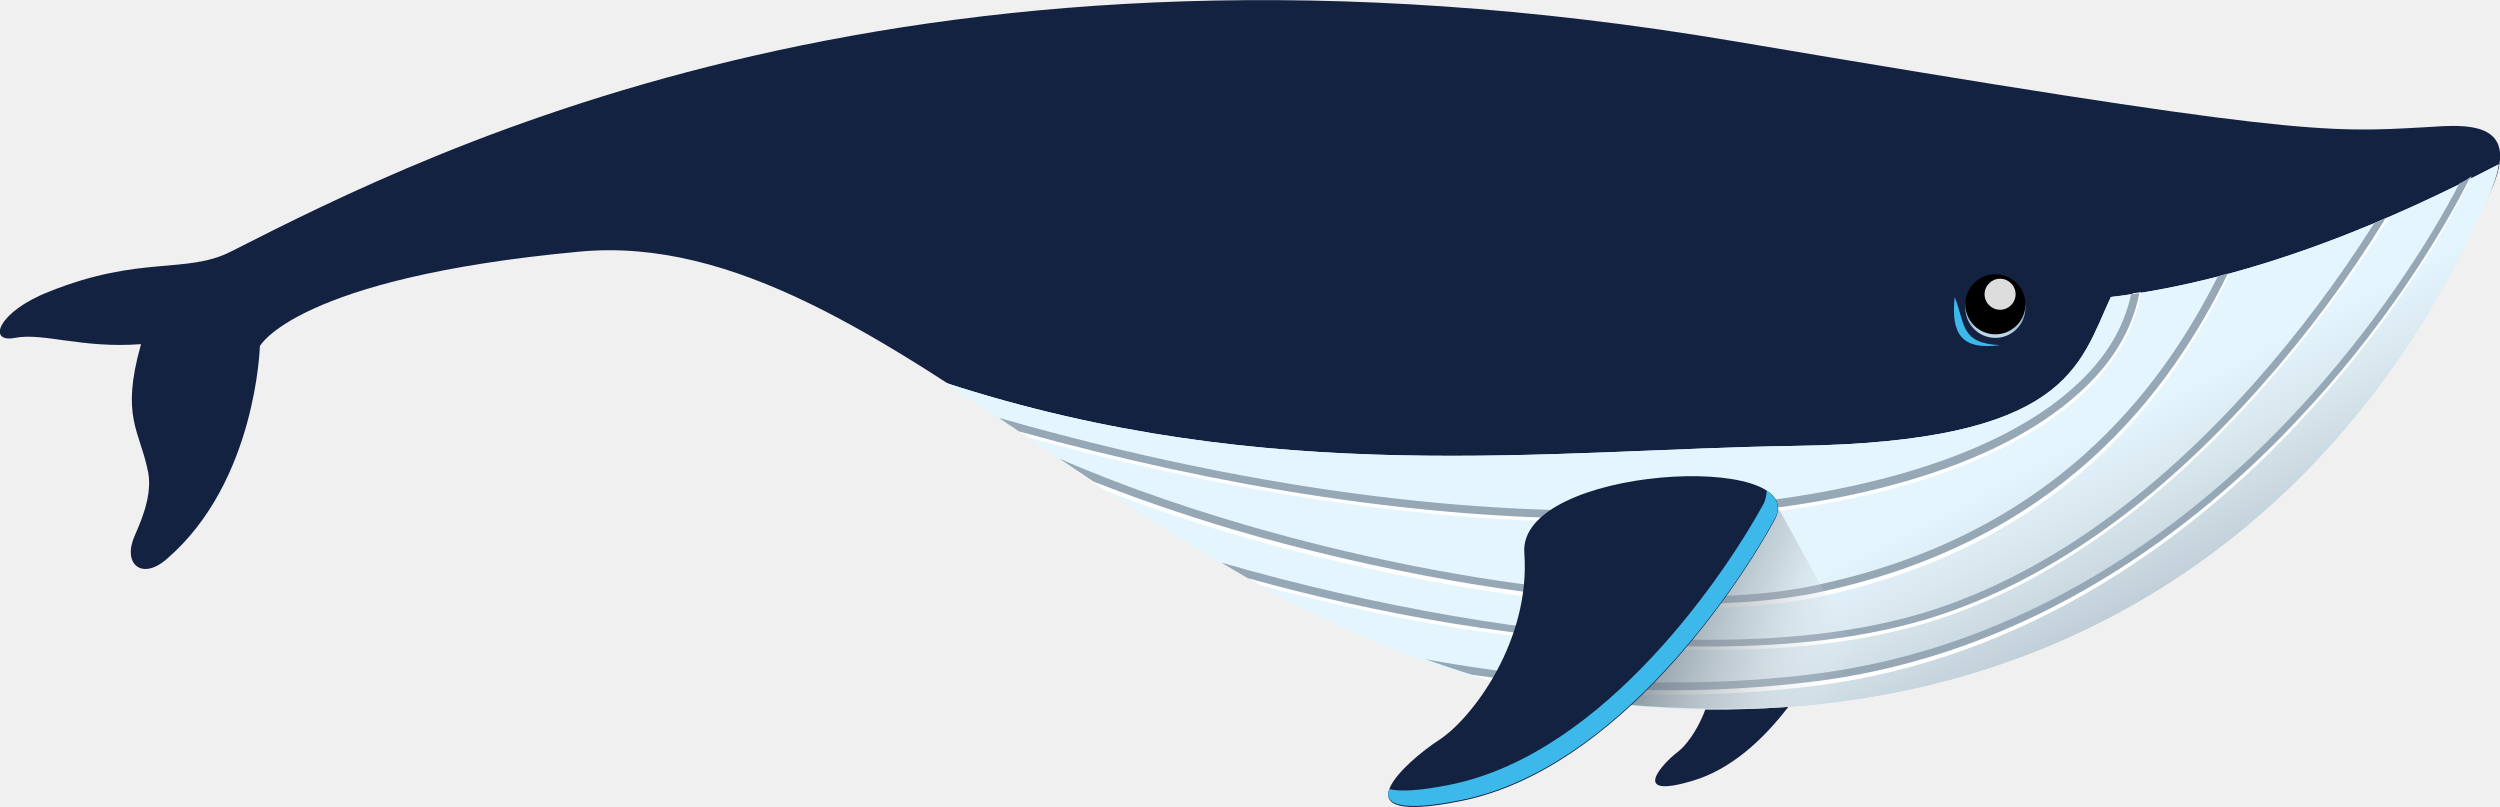
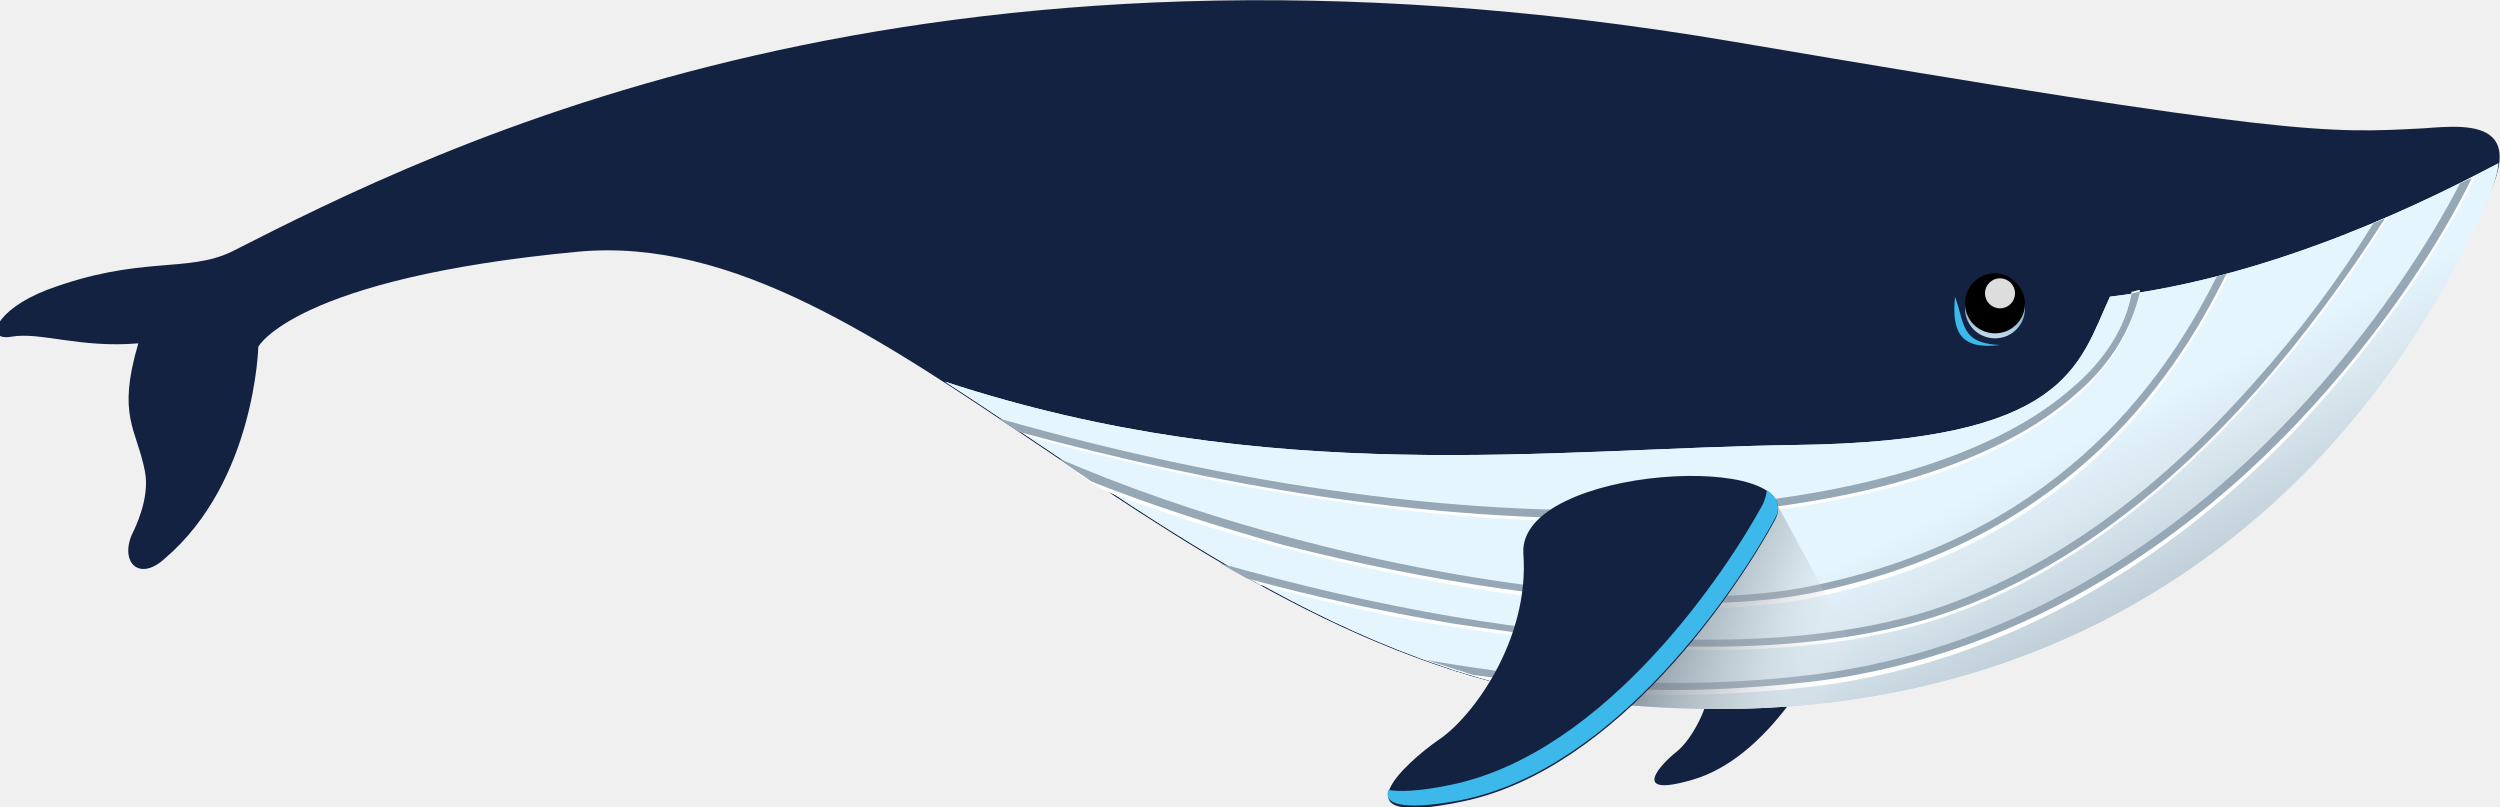
- <svg xmlns="http://www.w3.org/2000/svg" id="master-artboard" width="1272.7" height="410.8" viewBox="0 0 1272.7 410.8">
-   <defs>
-     <style>
-       .cls-1, .cls-9 {
-         fill: #142242;
-       }
- 
-       .cls-2 {
-         fill: url(#linear-gradient);
-       }
- 
-       .cls-3 {
-         fill: url(#linear-gradient-3);
-       }
- 
-       .cls-4 {
-         fill: #dedddd;
-       }
- 
-       .cls-5 {
-         fill: #fff;
-       }
- 
-       .cls-6 {
-         fill: #96a7b6;
-       }
- 
-       .cls-7 {
-         fill: url(#linear-gradient-4);
-       }
- 
-       .cls-8 {
-         fill: #3cb9ea;
-       }
- 
-       .cls-9 {
-         opacity: 0.69;
-         isolation: isolate;
-       }
-     </style>
-     <linearGradient id="linear-gradient" x1="1694.21" y1="391.45" x2="1728.19" y2="325.33" gradientTransform="matrix(4.62, 0, 0, -4.62, -6924.73, 2079.47)" gradientUnits="userSpaceOnUse">
-       <stop offset="0.68" stop-color="#e4f5fd" />
-       <stop offset="0.77" stop-color="#dbe9f1" />
-       <stop offset="0.91" stop-color="#c5d3dc" />
-       <stop offset="0.99" stop-color="#b5c4cd" />
+ <svg xmlns="http://www.w3.org/2000/svg" version="1.1" id="master-artboard" x="0px" y="0px" viewBox="0 0 150 48.4" style="enable-background:new 0 0 150 48.4;" xml:space="preserve">
+   <style type="text/css">
+ 	.st0{fill:#142242;}
+ 	.st1{fill:url(#SVGID_1_);}
+ 	.st2{fill:url(#SVGID_2_);}
+ 	.st3{fill:url(#SVGID_3_);}
+ 	.st4{fill:#DEDDDD;}
+ 	.st5{fill:#FFFFFF;}
+ 	.st6{fill:#96A7B6;}
+ 	.st7{fill:url(#SVGID_4_);}
+ 	.st8{fill:#3CB9EA;}
+ 	.st9{opacity:0.69;fill:#142242;enable-background:new    ;}
+ </style>
+   <g>
+     <path class="st0" d="M110.1,37.5c-0.9,2.1-4,8-8.6,9.3c-3.8,1.1-1.8-1-0.9-1.7c0.9-0.7,2.5-3.3,2-5.8   C102.3,36.7,111,35.4,110.1,37.5z" />
+     <path class="st0" d="M13.9,15.1C26.3,8.8,55.2-5.8,104,2.5c33.5,5.7,35.6,5.5,41.4,5.2c2.8-0.2,7.7-0.8,1.8,7.5   c-5.9,8.3-24.5,29.7-50.7,27c-26.2-2.7-43.2-28.8-61.8-27.1c-17,1.6-19.2,5.7-19.2,5.7s-0.2,8.1-5.6,12.7c-1.5,1.4-2.7,0.3-2-1.4   c0.2-0.4,1.1-2.2,0.8-3.8c-0.5-2.6-1.7-3.3-0.4-7.7c-3.5,0.3-5.9-0.7-7.6-0.4c-1.7,0.3-1-1.6,2.1-2.8C8.4,15.3,11.2,16.4,13.9,15.1   z" />
+     <linearGradient id="SVGID_1_" gradientUnits="userSpaceOnUse" x1="1526.57" y1="-284.647" x2="1530.574" y2="-276.855" gradientTransform="matrix(4.62 0 0 4.62 -6953.525 1323.563)">
+       <stop offset="0.68" style="stop-color:#E4F5FD" />
+       <stop offset="0.77" style="stop-color:#DBE9F1" />
+       <stop offset="0.91" style="stop-color:#C5D3DC" />
+       <stop offset="0.99" style="stop-color:#B5C4CD" />
    </linearGradient>
-     <linearGradient id="linear-gradient-3" x1="1732.11" y1="376.82" x2="1731.56" y2="370.33" gradientTransform="matrix(4.62, 0, 0, -4.62, -6924.73, 2079.47)" gradientUnits="userSpaceOnUse">
-       <stop offset="0" stop-color="#599abc" />
-       <stop offset="0.18" stop-color="#639fc0" />
-       <stop offset="0.48" stop-color="#7dadca" />
-       <stop offset="0.85" stop-color="#a8c9de" />
-       <stop offset="0.98" stop-color="#bdd7e8" />
+     <path class="st1" d="M126.6,17.8c-1.9,4.1-2.5,8.7-18.9,8.9c-14.7,0.2-31.5,2.6-51-3.8c11.5,7.4,24,17.6,39.8,19.3   c26.2,2.7,43-10.9,51.1-26.8c1.4-2.8,2.2-4.4,2.3-5.6C146.1,11.8,136.7,16.6,126.6,17.8z" />
+     <linearGradient id="SVGID_2_" gradientUnits="userSpaceOnUse" x1="1526.57" y1="-284.647" x2="1530.574" y2="-276.855" gradientTransform="matrix(4.62 0 0 4.62 -6953.525 1323.563)">
+       <stop offset="0.68" style="stop-color:#E4F5FD" />
+       <stop offset="0.77" style="stop-color:#DBE9F1" />
+       <stop offset="0.91" style="stop-color:#C5D3DC" />
+       <stop offset="0.99" style="stop-color:#B5C4CD" />
    </linearGradient>
-     <linearGradient id="linear-gradient-4" x1="1689.28" y1="343.15" x2="1719.63" y2="331.34" gradientTransform="matrix(4.62, 0, 0, -4.62, -6924.73, 2079.47)" gradientUnits="userSpaceOnUse">
-       <stop offset="0.01" stop-color="#52626c" />
-       <stop offset="0.18" stop-color="#66747e" stop-opacity="0.8" />
-       <stop offset="0.54" stop-color="#a5acb3" stop-opacity="0.39" />
-       <stop offset="0.87" stop-color="#fff" stop-opacity="0" />
-     </linearGradient>
-   </defs>
-   <g>
-     <path class="cls-1" d="M997.2,516.3c-7.4,17.6-33.7,67.5-73,79-32.3,9.7-15.3-8.8-7.4-14.8s20.8-27.7,17.1-49.4S1004.6,498.3,997.2,516.3Z" transform="translate(-62.6 -197.8)" />
-     <path class="cls-1" d="M180.1,325.9c105.4-53.6,351.2-177,764.8-107.2,284.2,48.1,301.8,46.7,351.7,43.9,23.6-1.4,65.2-6.9,15.3,63.8s-208,252.3-430.2,229.2S515.2,311.1,357.6,325.9C213.4,339.3,194.9,374,194.9,374s-1.8,68.9-47.1,108.1c-12.9,11.6-23.1,2.8-16.6-11.6,1.4-3.7,9.2-18.9,6.9-31.9-4.2-21.7-14.3-28.2-3.7-65.6-30,2.3-49.9-6-64.2-3.2s-8.8-13.4,17.6-23.6C133.9,327.7,157.5,337.4,180.1,325.9Z" transform="translate(-62.6 -197.8)" />
-     <path class="cls-2" d="M1137.2,349c-16.2,34.7-21.3,73.9-160.8,75.8-124.8,1.8-267.6,21.7-433-32.3C640.9,455.3,746.7,542.2,881.2,556c222.3,23.1,364.6-92.4,433.5-227.4,12-23.6,18.5-37.4,19.9-47.1C1302.2,298.2,1222.7,338.8,1137.2,349Z" transform="translate(-62.6 -197.8)" />
-     <path class="cls-2" d="M1137.2,349c-16.2,34.7-21.3,73.9-160.8,75.8-124.8,1.8-267.6,21.7-433-32.3C640.9,455.3,746.7,542.2,881.2,556c222.3,23.1,364.6-92.4,433.5-227.4,12-23.6,18.5-37.4,19.9-47.1C1302.2,298.2,1222.7,338.8,1137.2,349Z" transform="translate(-62.6 -197.8)" />
+     <path class="st2" d="M126.6,17.8c-1.9,4.1-2.5,8.7-18.9,8.9c-14.7,0.2-31.5,2.6-51-3.8c11.5,7.4,24,17.6,39.8,19.3   c26.2,2.7,43-10.9,51.1-26.8c1.4-2.8,2.2-4.4,2.3-5.6C146.1,11.8,136.7,16.6,126.6,17.8z" />
    <g>
-       <path class="cls-3" d="M1093.7,354.5a15.3,15.3,0,0,1-15.3,15.3h0a15.3,15.3,0,0,1-15.3-15.3h0a15.3,15.3,0,0,1,15.3-15.3h0a15.3,15.3,0,0,1,15.3,15.3Z" transform="translate(-62.6 -197.8)" />
-       <path d="M1093.7,352.7a15.3,15.3,0,0,1-15.3,15.3h0a15.3,15.3,0,0,1-15.3-15.3h0a15.3,15.3,0,0,1,15.3-15.3h0a15.3,15.3,0,0,1,15.3,15.3Z" transform="translate(-62.6 -197.8)" />
-       <path class="cls-4" d="M1088.7,347.6a7.9,7.9,0,1,1-7.9-7.9A7.9,7.9,0,0,1,1088.7,347.6Z" transform="translate(-62.6 -197.8)" />
+       <linearGradient id="SVGID_3_" gradientUnits="userSpaceOnUse" x1="1531.039" y1="-282.892" x2="1530.974" y2="-282.127" gradientTransform="matrix(4.62 0 0 4.62 -6953.525 1323.563)">
+         <stop offset="0" style="stop-color:#599ABC" />
+         <stop offset="0.18" style="stop-color:#639FC0" />
+         <stop offset="0.48" style="stop-color:#7DADCA" />
+         <stop offset="0.85" style="stop-color:#A8C9DE" />
+         <stop offset="0.98" style="stop-color:#BDD7E8" />
+       </linearGradient>
+       <path class="st3" d="M121.5,18.5c0,1-0.8,1.8-1.8,1.8l0,0l0,0c-1,0-1.8-0.8-1.8-1.8v0l0,0c0-1,0.8-1.8,1.8-1.8l0,0l0,0    C120.7,16.7,121.5,17.5,121.5,18.5L121.5,18.5z" />
+       <path d="M121.5,18.2c0,1-0.8,1.8-1.8,1.8l0,0l0,0c-1,0-1.8-0.8-1.8-1.8v0l0,0c0-1,0.8-1.8,1.8-1.8l0,0l0,0    C120.7,16.4,121.5,17.3,121.5,18.2L121.5,18.2z" />
+       <path class="st4" d="M120.9,17.6c0,0.5-0.4,0.9-0.9,0.9c-0.5,0-0.9-0.4-0.9-0.9c0-0.5,0.4-0.9,0.9-0.9S120.9,17.1,120.9,17.6    C120.9,17.6,120.9,17.6,120.9,17.6z" />
    </g>
    <g>
-       <path class="cls-5" d="M1316,290.8c-15.3,29.6-43.9,75.8-86,120.6-49.9,53.1-133.1,118.8-246.3,132.2-65.2,7.9-128.9,3.2-184.4-6,8.8,2.8,17.6,5.5,26.3,7.9a686.2,686.2,0,0,0,88.7,6,587.1,587.1,0,0,0,69.3-4.2c114.1-13.4,198.3-79.9,248.6-133.6,44.4-47.1,74.4-96.1,88.7-126.2A19.1,19.1,0,0,1,1316,290.8Z" transform="translate(-62.6 -197.8)" />
-       <path class="cls-5" d="M576.2,413.7c3.2,2.3,6.9,4.6,10.2,6.9,103.1,28.2,202.4,43,291.1,43,9.2,0,18,0,27.3-.5,97-3.2,173.8-25.4,215.4-62.4,18-15.7,29.1-34.2,32.3-54.1-1.4,0-2.8.5-4.2.5-3.2,18.5-13.9,35.6-30.5,50.4C1045.7,460.8,847.4,490.9,576.2,413.7Z" transform="translate(-62.6 -197.8)" />
-       <path class="cls-5" d="M923.2,507.5c23.1,0,43.9-1.8,61.5-5.1,128.9-25.9,184.4-105.8,213-165l-5.1,1.4c-28.7,58.2-84.1,134.9-208.9,159.9C923.7,510.7,822,501,718,473.3a923.3,923.3,0,0,1-108.1-36c5.5,3.7,10.6,7.4,16.2,10.6A875.4,875.4,0,0,0,716.6,477C792.9,496.9,865.4,507.5,923.2,507.5Z" transform="translate(-62.6 -197.8)" />
-       <path class="cls-5" d="M933.4,528.8c40.2,0,79.9-4.2,114.6-15.3,57.3-18.5,112.8-57.8,165-116.5a663.4,663.4,0,0,0,66.1-88.7l-6,2.8a632.6,632.6,0,0,1-62.8,83.6c-51.8,58.2-106.8,97-163.6,115.5-73.9,24-173.3,15.3-243.5,3.2-40.2-6.9-79-15.7-112.3-25.4,4.6,2.8,9.2,5.1,13.9,7.9,30,7.9,63.3,15.7,98,21.3C840.5,523.2,887.2,528.8,933.4,528.8Z" transform="translate(-62.6 -197.8)" />
+       <path class="st5" d="M147.7,11c-1.8,3.5-5.2,8.9-10.1,14.2c-5.9,6.3-15.7,14-29,15.6c-7.7,0.9-15.2,0.4-21.7-0.7    c1,0.3,2.1,0.6,3.1,0.9c3.5,0.5,7,0.7,10.5,0.7c2.7,0,5.5-0.2,8.2-0.5c13.4-1.6,23.4-9.4,29.3-15.7c5.2-5.6,8.8-11.3,10.5-14.9    C148.1,10.7,147.9,10.9,147.7,11z" />
+       <path class="st5" d="M60.5,25.4c0.4,0.3,0.8,0.5,1.2,0.8c12.1,3.3,23.9,5.1,34.3,5.1c1.1,0,2.1,0,3.2-0.1    c11.4-0.4,20.5-3,25.4-7.4c2.1-1.9,3.4-4,3.8-6.4c-0.2,0-0.3,0.1-0.5,0.1c-0.4,2.2-1.6,4.2-3.6,5.9C115.9,31,92.5,34.5,60.5,25.4z    " />
+       <path class="st5" d="M101.4,36.5c2.7,0,5.2-0.2,7.2-0.6c15.2-3.1,21.7-12.5,25.1-19.4l-0.6,0.2c-3.4,6.9-9.9,15.9-24.6,18.8    c-7.1,1.4-19.1,0.3-31.3-3c-4.3-1.2-8.6-2.6-12.7-4.2c0.6,0.4,1.2,0.9,1.9,1.2c3.5,1.3,7.1,2.5,10.7,3.4    C86.1,35.2,94.6,36.5,101.4,36.5z" />
+       <path class="st5" d="M102.6,39c4.7,0,9.4-0.5,13.5-1.8c6.8-2.2,13.3-6.8,19.4-13.7c2.9-3.3,5.5-6.8,7.8-10.5l-0.7,0.3    c-2.2,3.5-4.7,6.8-7.4,9.9c-6.1,6.9-12.6,11.4-19.3,13.6c-8.7,2.8-20.4,1.8-28.7,0.4c-4.7-0.8-9.3-1.9-13.2-3    c0.5,0.3,1.1,0.6,1.6,0.9c3.5,0.9,7.5,1.9,11.5,2.5C91.7,38.3,97.2,39,102.6,39z" />
    </g>
    <g>
-       <path class="cls-6" d="M571.1,410.5c3.2,2.3,6.9,4.6,10.2,6.9,104.9,29.1,205.6,44.4,295.8,44.4,9.2,0,18,0,27.3-.5,97-3.2,173.8-25.4,215.4-62.4,17.6-15.3,28.2-32.8,31.9-51.8-1.4,0-2.8.5-4.2.5-3.7,17.6-13.9,34.2-30.5,48.5C1045.2,459.5,845.1,489,571.1,410.5Z" transform="translate(-62.6 -197.8)" />
-       <path class="cls-6" d="M1314.6,291.2c-15.3,29.6-43.9,74.4-84.6,117.8-49.9,53.1-133.1,118.8-246.3,132.2C914,549.6,846,544,788.3,533.4c7.9,2.8,15.7,5.5,23.6,7.9,32.3,4.6,67,7.9,102.6,7.9a587.1,587.1,0,0,0,69.3-4.2c114.1-13.4,198.3-79.9,248.6-133.6,43.4-45.8,72.6-93.4,87.8-123.4A34.4,34.4,0,0,1,1314.6,291.2Z" transform="translate(-62.6 -197.8)" />
-       <path class="cls-6" d="M923.2,505.2c23.1,0,43.9-1.8,61.5-5.1,127.1-25.4,183-104,212.1-163.1l-5.1,1.4c-29.1,57.8-84.6,133.1-208,158C923.7,508.4,822,498.7,718,471c-44.8-12-84.6-25.9-116-39.7l17.1,11.6a874.6,874.6,0,0,0,98,31.9C792.9,494.6,865.4,505.2,923.2,505.2Z" transform="translate(-62.6 -197.8)" />
-       <path class="cls-6" d="M933.4,526.9c40.2,0,79.9-4.2,114.6-15.3,57.3-18.5,112.8-57.8,165-116.5a612.4,612.4,0,0,0,64.2-86.4l-6,2.8a627.9,627.9,0,0,1-61,81.3c-51.8,58.2-106.8,97-163.6,115.5-73.9,24-173.3,15.3-243.5,3.2a1108.5,1108.5,0,0,1-118.8-27.3l13.4,7.9a1002,1002,0,0,0,104.4,23.1C840.5,521.4,887.2,526.9,933.4,526.9Z" transform="translate(-62.6 -197.8)" />
+       <path class="st6" d="M59.9,25.1c0.4,0.3,0.8,0.5,1.2,0.8c12.4,3.4,24.2,5.2,34.9,5.2c1.1,0,2.1,0,3.2-0.1    c11.4-0.4,20.5-3,25.4-7.4c2.1-1.8,3.3-3.9,3.8-6.1c-0.2,0-0.3,0.1-0.5,0.1c-0.4,2.1-1.6,4-3.6,5.7    C115.8,30.8,92.2,34.3,59.9,25.1z" />
+       <path class="st6" d="M147.6,11c-1.8,3.5-5.2,8.8-10,13.9c-5.9,6.3-15.7,14-29,15.6c-8.2,1-16.2,0.3-23-0.9    c0.9,0.3,1.9,0.6,2.8,0.9c3.8,0.5,7.9,0.9,12.1,0.9c2.7,0,5.5-0.2,8.2-0.5c13.4-1.6,23.4-9.4,29.3-15.7c5.1-5.4,8.6-11,10.3-14.5    C148,10.8,147.8,10.9,147.6,11z" />
+       <path class="st6" d="M101.4,36.2c2.7,0,5.2-0.2,7.2-0.6c15-3,21.6-12.3,25-19.2l-0.6,0.2c-3.4,6.8-10,15.7-24.5,18.6    c-7.1,1.4-19.1,0.3-31.3-3c-5.3-1.4-10-3.1-13.7-4.7l2,1.4c3.8,1.5,7.6,2.7,11.5,3.8C86.1,35,94.6,36.2,101.4,36.2z" />
+       <path class="st6" d="M102.6,38.8c4.7,0,9.4-0.5,13.5-1.8c6.8-2.2,13.3-6.8,19.4-13.7c2.8-3.2,5.3-6.6,7.6-10.2l-0.7,0.3    c-2.1,3.4-4.5,6.6-7.2,9.6c-6.1,6.9-12.6,11.4-19.3,13.6c-8.7,2.8-20.4,1.8-28.7,0.4c-4.7-0.8-9.4-1.9-14-3.2l1.6,0.9    c4,1.1,8.2,2,12.3,2.7C91.7,38.1,97.2,38.8,102.6,38.8z" />
    </g>
-     <path class="cls-7" d="M967.6,455.8l-77.2,13.9s-24,38.8-49,79.5a404.1,404.1,0,0,0,40.2,6.5c50.4,5.1,96.1,3.2,138.2-4.6Z" transform="translate(-62.6 -197.8)" />
+     <linearGradient id="SVGID_4_" gradientUnits="userSpaceOnUse" x1="1525.949" y1="-278.956" x2="1529.525" y2="-277.564" gradientTransform="matrix(4.62 0 0 4.62 -6953.525 1323.563)">
+       <stop offset="1.000000e-02" style="stop-color:#52626C" />
+       <stop offset="0.18" style="stop-color:#66747E;stop-opacity:0.8" />
+       <stop offset="0.54" style="stop-color:#A5ACB3;stop-opacity:0.39" />
+       <stop offset="0.87" style="stop-color:#FFFFFF;stop-opacity:0" />
+     </linearGradient>
+     <path class="st7" d="M106.7,30.4L97.6,32c0,0-2.8,4.6-5.8,9.4c1.6,0.3,3.1,0.6,4.7,0.8c5.9,0.6,11.3,0.4,16.3-0.5L106.7,30.4z" />
    <g>
-       <path class="cls-1" d="M966.2,462.2c-18,33.3-79.9,127.1-159.4,143.3-65.6,13.4-28.7-19.9-11.6-31s46.7-50.8,43.4-95.2S984.7,427.1,966.2,462.2Z" transform="translate(-62.6 -197.8)" />
-       <path class="cls-8" d="M962,447.4a18.1,18.1,0,0,1-1.4,6.5c-18,33.3-79.9,127.1-159.4,143.3-15.7,3.2-25.9,3.7-31.4,2.3-2.8,7.4,5.1,12,37,5.5,79.5-16.2,141.4-110,159.4-143.3C969.4,455.8,967.1,451.1,962,447.4Z" transform="translate(-62.6 -197.8)" />
+       <path class="st0" d="M106.5,31.2c-2.1,3.9-9.4,15-18.8,16.9c-7.7,1.6-3.4-2.3-1.4-3.7c2-1.3,5.5-6,5.1-11.2    C91.1,27.9,108.7,27,106.5,31.2z" />
+       <path class="st8" d="M106,29.4c0,0.3-0.1,0.5-0.2,0.8c-2.1,3.9-9.4,15-18.8,16.9c-1.9,0.4-3.1,0.4-3.7,0.3    C83,48.2,84,48.7,87.7,48c9.4-1.9,16.7-13,18.8-16.9C106.9,30.4,106.6,29.8,106,29.4z" />
    </g>
-     <path class="cls-8" d="M1057.7,349c5.5,13.9,2.8,23.6,23.1,24.5C1060.5,376.3,1055.8,367,1057.7,349Z" transform="translate(-62.6 -197.8)" />
-     <path class="cls-9" d="M524.4,219.6c38.4-7.9,240.3-24.5,375.3,0S821.1,318,749.9,303.7,434.7,238.1,524.4,219.6Z" transform="translate(-62.6 -197.8)" />
+     <path class="st8" d="M117.3,17.8c0.6,1.6,0.3,2.8,2.7,2.9C117.6,21,117.1,19.9,117.3,17.8z" />
+     <path class="st9" d="M54.4,2.6c4.5-0.9,28.3-2.9,44.2,0S89.4,14.2,81,12.5S43.9,4.7,54.4,2.6z" />
  </g>
</svg>
